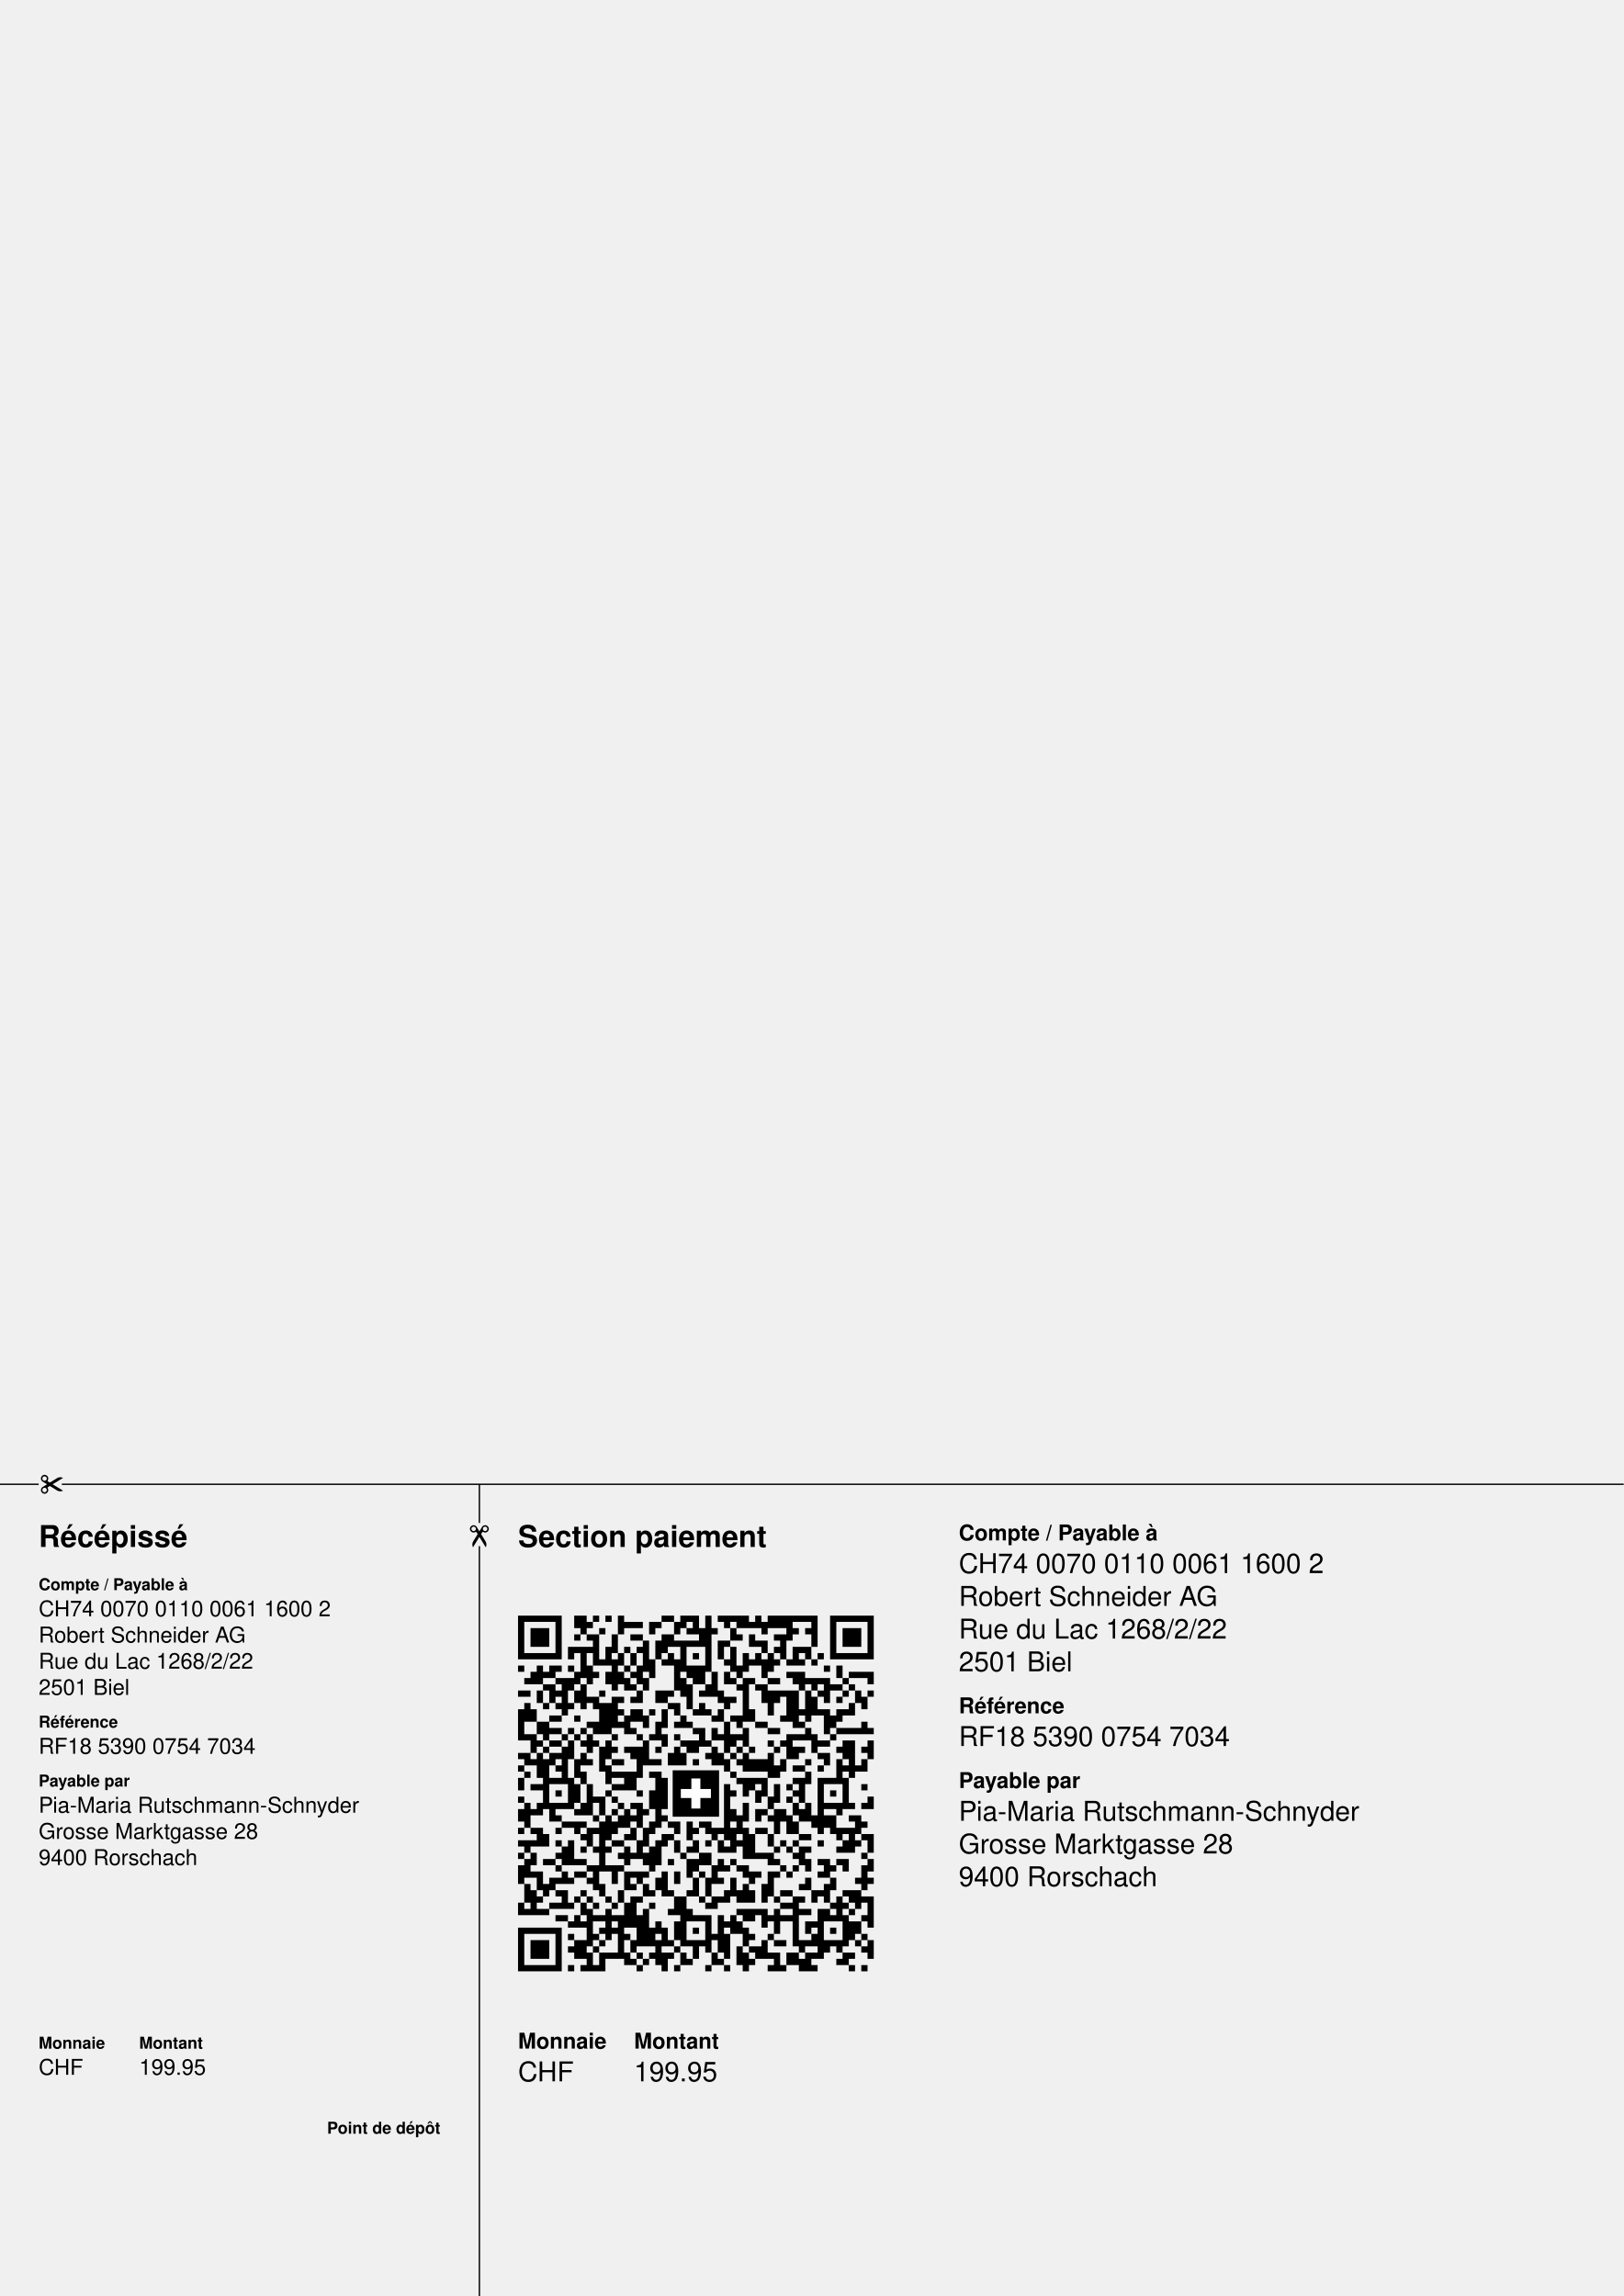
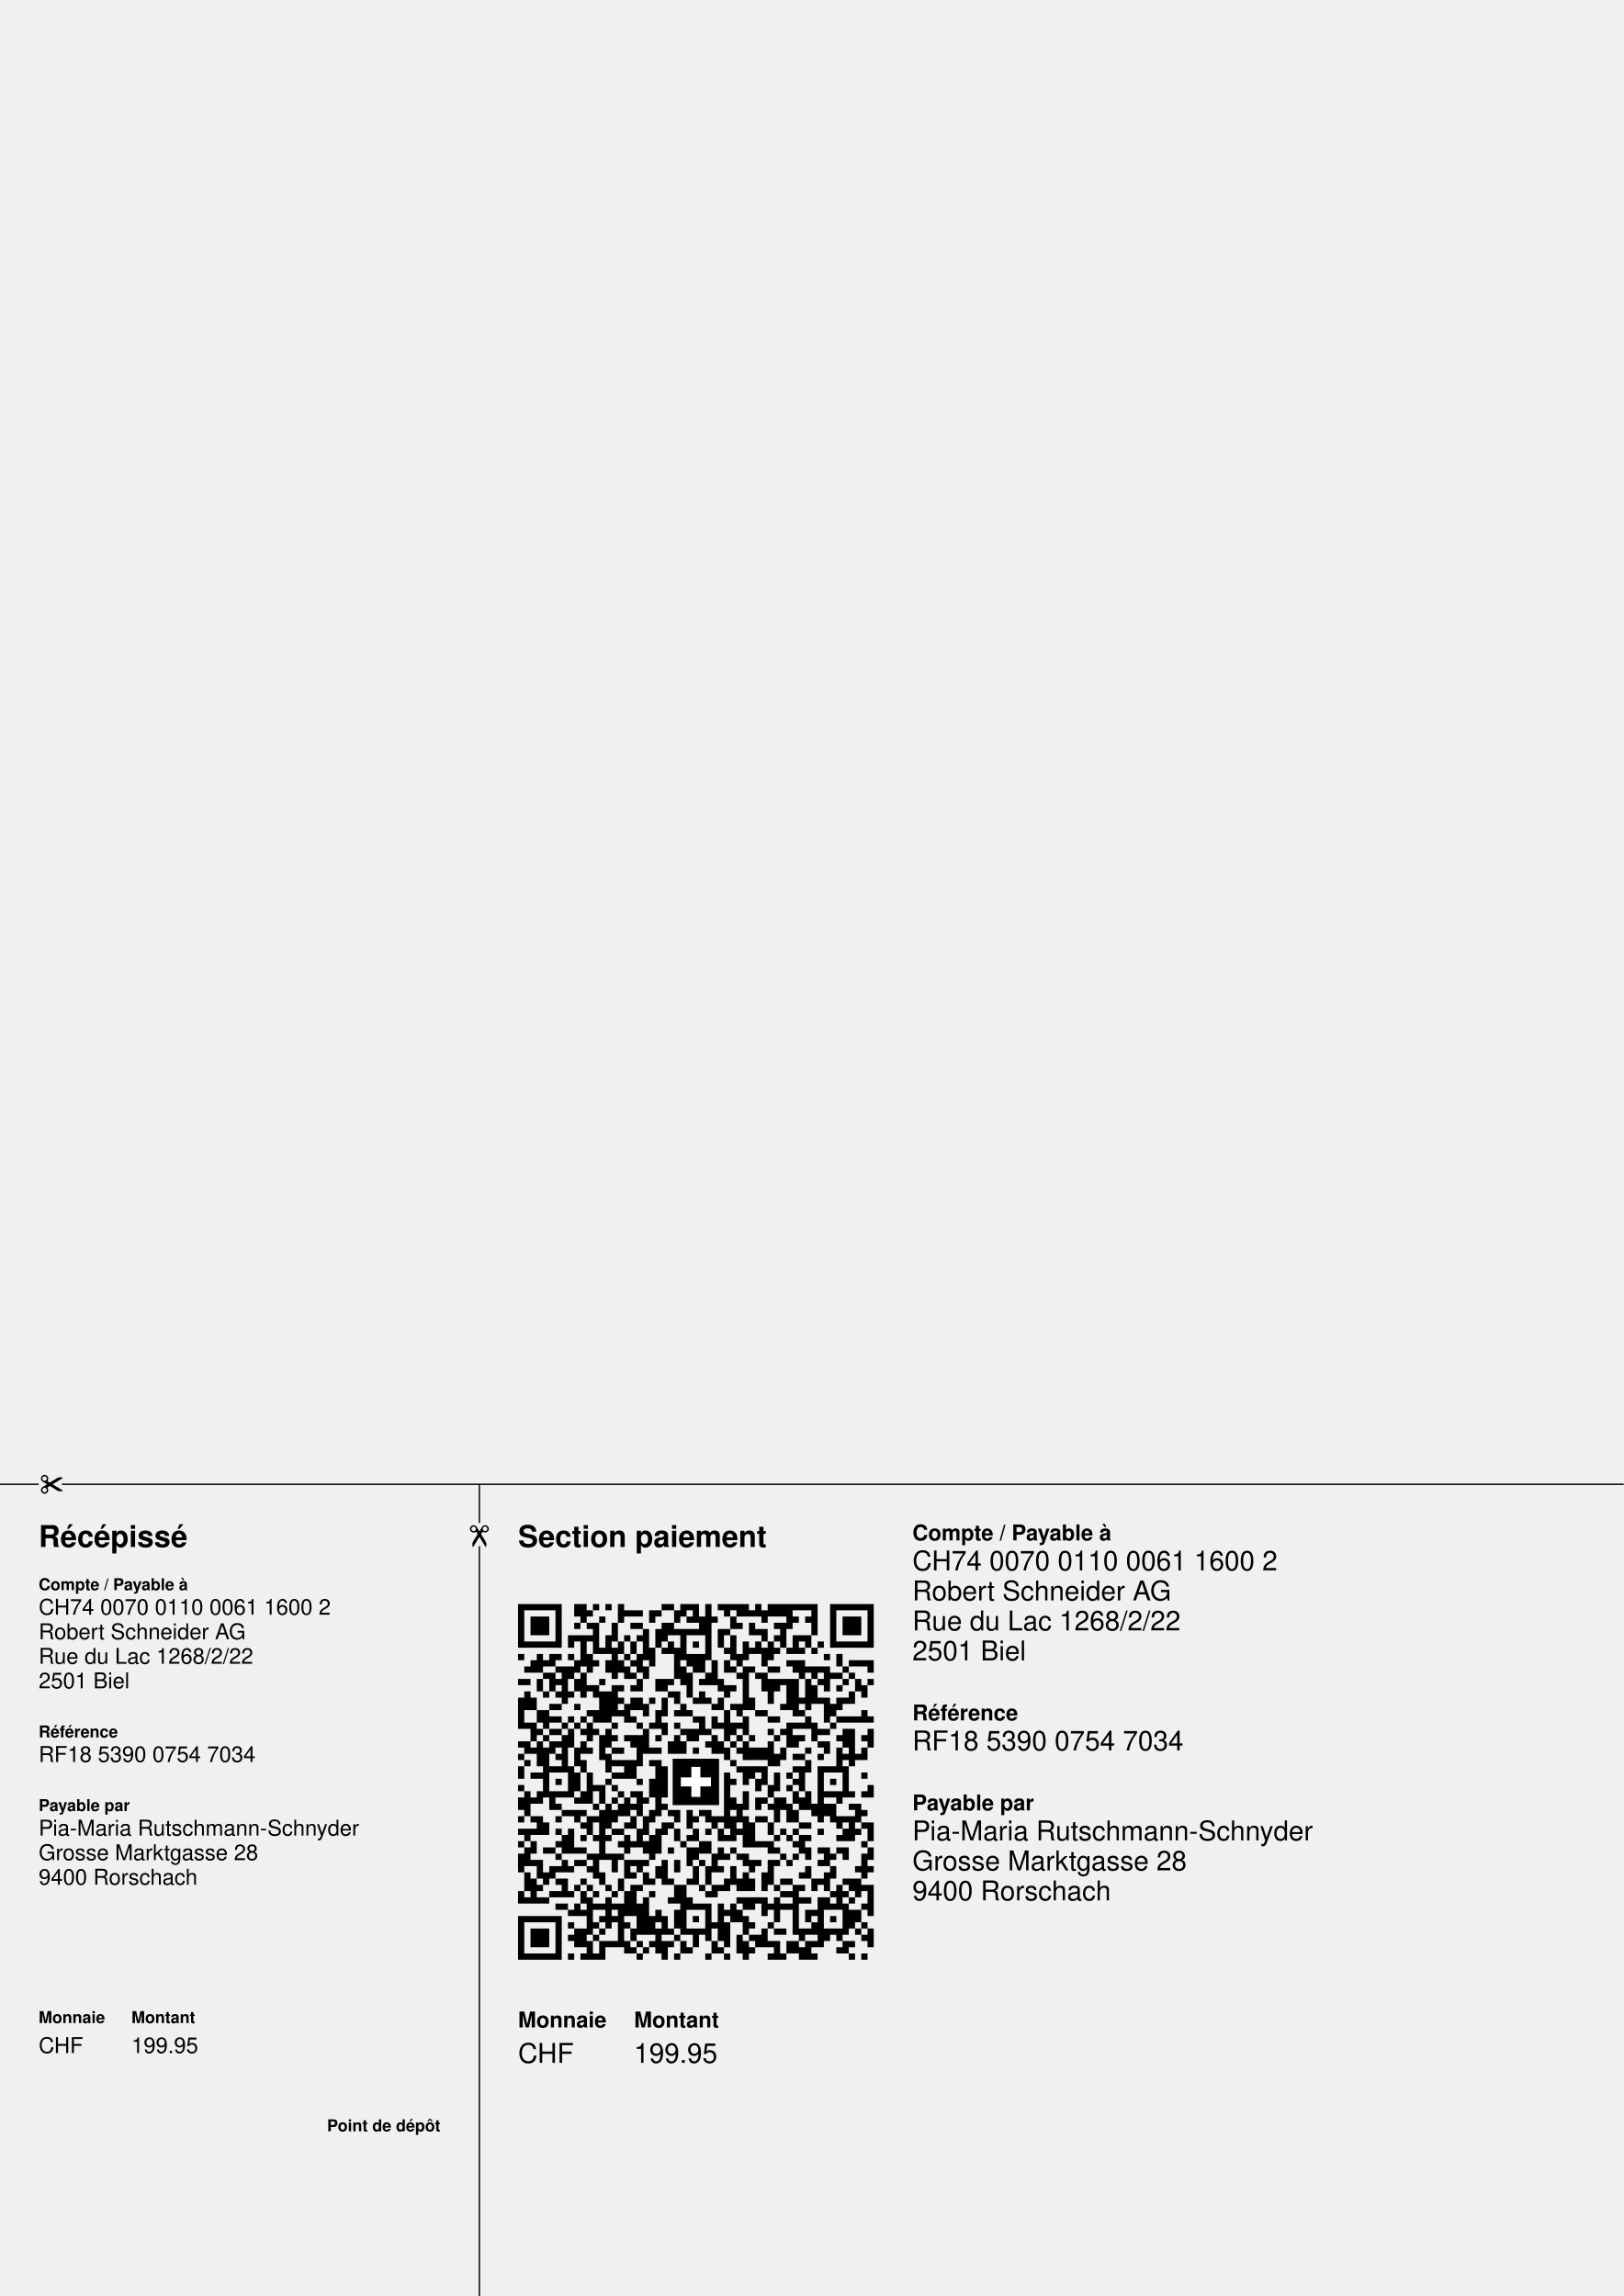
<svg xmlns="http://www.w3.org/2000/svg" width="210mm" height="297mm" version="1.1" viewBox="0 0 595.276 841.89">
  <g font-family="Helvetica,Arial,&quot;Liberation Sans&quot;" transform="translate(0 841.89)">
-     <g transform="translate(189.921 -119.055) scale(2.288)">
+     <g transform="translate(189.921 -0)">
+       <text x="0" y="-274.665" font-size="11" font-weight="bold">Section paiement</text>
+     </g>
+     <g transform="translate(189.921 -123.307) scale(2.288)">
      <path d="M0,-57h7v1h-7zm9,0h2v2h-2zm3,0h1v1h-1zm2,0h1v1h-1zm2,0h1v3h-1zm7,0h2v1h-2z m3,0h3v1h-3zm4,0h1v9h-1zm2,0h5v1h-5zm6,0h1v2h-1zm2,0h8v1h-8zm10,0h7v1h-7z m-50,1h1v6h-1zm6,0h1v6h-1zm5,0h1v1h-1zm6,0h3v1h-3zm4,0h2v1h-2zm4,0h2v1h-2z m3,0h1v2h-1zm5,0h1v1h-1zm2,0h3v1h-3zm4,0h5v1h-5zm8,0h1v4h-1zm3,0h1v6h-1z m6,0h1v6h-1zm-54,1h3v3h-3zm8,0h1v1h-1zm3,0h1v1h-1zm8,0h1v1h-1zm4,0h1v1h-1z m2,0h1v1h-1zm2,0h1v3h-1zm2,0h1v1h-1zm3,0h1v2h-1zm5,0h1v1h-1zm4,0h2v1h-2z m3,0h1v1h-1zm6,0h3v3h-3zm-43,1h1v1h-1zm2,0h2v1h-2zm4,0h1v3h-1zm3,0h2v1h-2z m5,0h2v2h-2zm12,0h1v1h-1zm2,0h1v2h-1zm4,0h3v1h-3zm-29,1h1v4h-1zm8,0h1v5h-1z m2,0h1v3h-1zm3,0h4v1h-4zm7,0h1v3h-1zm1,0h1v1h-1zm5,0h2v1h-2zm4,0h1v3h-1z m-34,1h4v1h-4zm6,0h1v3h-1zm3,0h1v1h-1zm2,0h1v1h-1zm4,0h1v1h-1zm3,0h1v4h-1z m8,0h1v4h-1zm5,0h1v1h-1zm2,0h1v1h-1zm3,0h3v1h-3zm-43,1h5v1h-5zm7,0h1v1h-1z m2,-0h1v4h-1zm6,0h1v2h-1zm2,0h1v2h-1zm6,0h1v2h-1zm4,0h1v1h-1zm8,0h1v3h-1z m2,0h1v2h-1zm2,0h1v3h-1zm4,0h1v2h-1zm2,0h1v1h-1zm2,0h1v1h-1zm3,0h5v1h-5z m-38,1h1v1h-1zm2,0h1v5h-1zm6,-0h1v3h-1zm2,0h1v1h-1zm2,0h1v5h-1zm8,0h1v1h-1z m4,0h1v1h-1zm2,-0h1v3h-1zm2,0h1v1h-1zm2,0h1v1h-1zm2,0h1v1h-1zm2,0h1v1h-1z m-47,1h1v1h-1zm3,-0h1v3h-1zm2,0h2v1h-2zm3,0h1v1h-1zm3,-0h1v3h-1zm6,0h1v1h-1z m2,-0h1v3h-1zm8,0h3v2h-3zm8,0h1v2h-1zm14,0h1v1h-1zm2,-0h1v2h-1zm-49,1h1v2h-1z m2,0h2v1h-2zm5,0h1v2h-1zm3,0h1v1h-1zm2,0h1v2h-1zm2,0h1v2h-1zm2,0h1v1h-1z m13,0h1v4h-1zm2,-0h1v2h-1zm10,0h3v1h-3zm10,0h4v1h-4zm-52,1h1v1h-1zm5,0h3v1h-3z m11,0h1v2h-1zm3,0h1v2h-1zm6,0h1v3h-1zm2,-0h2v1h-2zm6,0h1v1h-1zm2,0h1v7h-1z m1,0h1v1h-1zm3,0h2v1h-2zm4,0h6v1h-6zm8,0h1v1h-1zm4,0h1v1h-1zm-52,1h2v1h-2z m3,0h1v5h-1zm1,0h1v1h-1zm2,0h1v4h-1zm8,0h1v1h-1zm9,0h1v4h-1zm3,0h1v2h-1z m5,0h1v1h-1zm3,0h2v1h-2zm7,0h1v1h-1zm2,0h1v1h-1zm2,0h3v1h-3zm4,0h1v1h-1z m-53,1h2v1h-2zm3,0h1v2h-1zm2,0h2v1h-2zm4,0h1v2h-1zm4,0h1v1h-1zm6,0h1v2h-1z m3,0h2v2h-2zm2,0h1v1h-1zm5,0h1v1h-1zm3,0h1v2h-1zm7,0h6v1h-6zm7,-0h1v5h-1z m2,0h2v1h-2zm4,0h1v1h-1zm2,0h1v2h-1zm2,0h1v1h-1zm-51,1h1v1h-1zm6,0h2v1h-2z m4,-0h1v5h-1zm1,0h1v1h-1zm2,0h1v1h-1zm15,0h2v1h-2zm6,0h3v1h-3zm4,-0h2v4h-2z m4,0h1v3h-1zm2,0h1v1h-1zm2,0h1v1h-1zm4,0h1v2h-1zm-54,1h1v3h-1zm3,0h1v1h-1z m2,0h1v1h-1zm2,0h1v1h-1zm4,0h3v1h-3zm12,0h2v1h-2zm5,0h1v2h-1zm4,0h1v1h-1z m7,0h1v2h-1zm13,0h1v2h-1zm-53,1h1v5h-1zm2,0h1v2h-1zm11,0h2v4h-2zm3,0h1v1h-1z m2,-0h2v2h-2zm3,0h1v1h-1zm2,-0h1v3h-1zm2,0h1v1h-1zm3,0h1v1h-1zm2,0h1v1h-1z m2,-0h1v2h-1zm5,0h1v2h-1zm8,0h1v1h-1zm3,0h2v1h-2zm3,0h2v1h-2zm-46,1h2v1h-2z m4,0h1v1h-1zm8,0h1v3h-1zm3,0h1v2h-1zm6,0h1v2h-1zm5,0h1v1h-1zm3,0h2v1h-2z m8,0h1v1h-1zm7,0h2v2h-2zm2,0h1v1h-1zm-48,1h2v2h-2zm8,0h2v1h-2zm5,0h1v1h-1z m6,0h1v3h-1zm3,0h1v1h-1zm2,0h1v1h-1zm6,0h1v5h-1zm2,0h1v1h-1zm3,0h2v1h-2z m6,0h2v1h-2zm11,0h1v2h-1zm-50,1h2v1h-2zm3,0h1v1h-1zm2,0h1v1h-1zm2,0h1v1h-1z m6,0h1v1h-1zm10,0h2v1h-2zm3,0h1v2h-1zm5,0h1v3h-1zm4,0h2v1h-2zm6,0h1v2h-1z m3,0h1v1h-1zm2,0h4v1h-4zm5,0h1v1h-1zm-55,1h2v1h-2zm3,0h1v1h-1zm3,0h1v1h-1z m2,0h1v1h-1zm2,0h1v3h-1zm4,0h1v1h-1zm4,0h1v1h-1zm2,0h1v1h-1zm2,0h1v2h-1z m2,0h1v1h-1zm4,0h1v2h-1zm3,0h1v1h-1zm2,0h2v1h-2zm9,0h1v4h-1zm1,0h2v1h-2z m3,0h1v3h-1zm3,0h1v1h-1zm-48,1h2v1h-2zm3,0h2v1h-2zm3,0h1v3h-1zm2,0h1v1h-1z m2,0h1v1h-1zm2,0h1v3h-1zm6,0h1v4h-1zm6,0h3v1h-3zm4,0h1v1h-1zm4,0h1v1h-1z m6,0h1v1h-1zm2,0h1v1h-1zm6,0h2v1h-2zm4,0h2v3h-2zm4,0h1v3h-1zm-54,1h1v1h-1z m2,0h1v1h-1zm3,0h1v6h-1zm6,0h1v4h-1zm2,0h1v1h-1zm2,0h3v1h-3zm5,0h1v1h-1z m3,0h1v3h-1zm2,0h2v1h-2zm4,0h1v3h-1zm4,0h1v1h-1zm2,0h1v1h-1zm4,0h1v1h-1z m3,0h2v1h-2zm7,0h1v1h-1zm4,0h1v1h-1zm-55,1h2v1h-2zm3,0h1v4h-1zm2,0h2v1h-2z m5,0h1v2h-1zm8,0h2v1h-2zm6,0h1v2h-1zm2,0h1v2h-1zm4,0h1v1h-1zm2,0h1v2h-1z m2,0h1v1h-1zm2,0h1v3h-1zm4,0h1v4h-1zm4,0h1v1h-1zm4,0h2v1h-2zm-47,1h2v1h-2z m3,0h1v8h-1zm1,0h1v1h-1zm4,0h1v3h-1zm2,0h1v1h-1zm4,0h2v1h-2zm4,0h1v3h-1z m2,0h2v1h-2zm7,0h1v1h-1zm5,0h1v2h-1zm2,0h1v1h-1zm2,0h3v2h-3zm5,0h1v2h-1z m4,0h1v1h-1zm3,0h1v1h-1zm2,0h1v4h-1zm2,0h1v3h-1zm2,0h1v2h-1zm-55,1h1v1h-1z m6,0h1v1h-1zm8,0h1v3h-1zm27,0h1v2h-1zm3,0h2v1h-2zm4,0h1v1h-1zm4,0h1v1h-1z m2,0h1v1h-1zm-53,1h1v1h-1zm9,0h1v2h-1zm5,0h4v1h-4zm6,0h2v1h-2zm13,0h1v1h-1z m12,0h1v2h-1zm-46,1h1v2h-1zm5,0h2v1h-2zm3,0h1v5h-1zm9,0h2v2h-2zm5,0h2v5h-2z m13,0h5v1h-5zm9,0h2v1h-2zm4,0h1v9h-1zm1,0h2v1h-2zm3,0h1v5h-1zm-50,1h2v1h-2z m7,0h1v3h-1zm2,0h1v5h-1zm4,0h2v1h-2zm18,0h1v9h-1zm3,0h2v1h-2zm3,0h1v2h-1z m2,0h1v3h-1zm2,0h1v1h-1zm2,0h1v3h-1zm10,0h1v1h-1zm-49,1h1v1h-1zm8,0h1v1h-1z m5,0h1v1h-1zm2,0h1v3h-1zm13,0h1v1h-1zm2,0h1v1h-1zm2,0h1v2h-1zm6,0h1v1h-1z m6,0h1v1h-1zm-50,1h1v1h-1zm12,0h2v1h-2zm3,0h1v1h-1zm25,0h1v2h-1zm3,0h1v1h-1z m13,0h1v2h-1zm-55,1h1v4h-1zm2,0h1v2h-1zm2,0h3v1h-3zm5,0h1v2h-1zm3,0h1v2h-1z m3,0h1v1h-1zm2,0h2v1h-2zm18,0h1v3h-1zm8,0h1v2h-1zm2,0h1v3h-1zm3,0h3v1h-3z m4,0h1v1h-1zm2,0h1v1h-1zm-55,1h1v2h-1zm2,0h1v1h-1zm3,0h1v2h-1zm4,0h1v1h-1z m6,0h1v1h-1zm2,-0h1v3h-1zm2,0h1v3h-1zm1,0h1v1h-1zm2,-0h1v3h-1zm12,0h1v2h-1z m4,0h2v1h-2zm3,0h2v2h-2zm4,0h1v2h-1zm6,0h1v1h-1zm-45,1h1v1h-1zm6,0h1v1h-1z m2,0h1v4h-1zm2,-0h1v2h-1zm2,0h1v1h-1zm5,0h1v1h-1zm12,0h1v3h-1zm3,0h1v1h-1z m2,0h1v1h-1zm3,0h1v3h-1zm4,-0h1v2h-1zm2,0h2v2h-2zm4,0h2v1h-2zm-46,1h4v1h-4z m6,0h1v8h-1zm2,0h1v2h-1zm6,0h1v2h-1zm3,-0h2v1h-2zm3,0h1v3h-1zm2,-0h2v1h-2z m12,0h1v2h-1zm3,0h1v2h-1zm10,-0h2v1h-2zm-54,1h1v1h-1zm2,0h2v1h-2zm4,0h1v1h-1z m3,0h1v1h-1zm2,-0h1v3h-1zm1,0h1v1h-1zm6,0h1v2h-1zm2,-0h1v3h-1zm5,0h1v1h-1z m3,0h1v1h-1zm2,0h3v1h-3zm4,-0h1v4h-1zm2,0h1v5h-1zm2,0h2v1h-2zm12,0h5v1h-5z m-47,1h2v2h-2zm7,0h1v1h-1zm7,0h1v1h-1zm6,0h2v1h-2zm8,0h1v1h-1zm6,-0h1v4h-1z m3,0h1v2h-1zm5,0h2v1h-2zm6,0h1v1h-1zm2,-0h1v3h-1zm2,0h2v1h-2zm-55,1h3v1h-3z m6,0h1v1h-1zm2,0h1v4h-1zm7,0h2v1h-2zm4,0h1v3h-1zm3,0h1v4h-1zm1,0h1v1h-1z m2,0h1v2h-1zm3,0h1v2h-1zm2,0h1v1h-1zm2,0h1v2h-1zm3,0h1v1h-1zm7,0h1v1h-1z m2,0h1v1h-1zm4,0h1v1h-1zm4,0h1v2h-1zm2,0h1v1h-1zm2,0h1v2h-1zm-55,1h1v1h-1z m6,0h1v3h-1zm3,0h1v1h-1zm2,0h1v1h-1zm2,0h1v1h-1zm3,0h1v3h-1zm4,0h1v4h-1z m6,0h1v1h-1zm6,0h1v1h-1zm8,0h1v1h-1zm2,0h1v1h-1zm2,0h1v3h-1zm1,0h1v1h-1z m5,0h1v1h-1zm-51,1h1v1h-1zm2,0h1v2h-1zm4,0h1v1h-1zm10,0h1v1h-1zm2,0h1v1h-1z m2,0h1v2h-1zm6,0h1v1h-1zm3,0h2v2h-2zm9,0h3v1h-3zm6,0h1v1h-1zm11,0h1v1h-1z m-54,1h1v3h-1zm3,0h2v1h-2zm5,0h2v1h-2zm15,0h1v1h-1zm3,0h2v2h-2zm5,0h1v2h-1z m2,0h1v1h-1zm6,0h2v1h-2zm6,0h1v2h-1zm2,0h2v1h-2zm3,0h2v1h-2zm5,0h1v2h-1z m-56,1h1v3h-1zm6,0h1v1h-1zm5,0h2v1h-2zm3,0h3v1h-3zm17,0h1v3h-1zm2,0h1v1h-1z m2,0h2v1h-2zm7,0h1v1h-1zm2,0h1v1h-1zm5,0h2v1h-2zm3,0h1v1h-1zm3,0h1v4h-1z m-53,1h2v1h-2zm5,0h1v2h-1zm2,0h2v1h-2zm3,0h1v3h-1zm3,0h1v2h-1zm2,0h4v1h-4z m6,0h1v4h-1zm2,0h1v2h-1zm2,0h1v1h-1zm2,0h1v1h-1zm7,0h3v1h-3zm4,0h1v4h-1z m1,0h1v1h-1zm2,0h1v1h-1zm5,0h2v1h-2zm-45,1h1v2h-1zm2,0h2v1h-2zm3,0h1v1h-1z m3,0h1v1h-1zm6,0h1v2h-1zm2,0h1v1h-1zm3,0h1v2h-1zm6,0h1v3h-1zm2,0h1v3h-1z m2,0h1v1h-1zm2,0h1v3h-1zm3,0h1v1h-1zm9,0h1v2h-1zm4,0h1v2h-1zm4,0h1v1h-1z m2,0h1v1h-1zm-55,1h1v3h-1zm3,0h2v1h-2zm9,0h1v2h-1zm5,0h1v1h-1zm2,0h1v2h-1z m16,0h1v3h-1zm3,0h1v3h-1zm6,0h1v1h-1zm4,0h1v3h-1zm-47,1h1v4h-1zm2,0h1v1h-1z m2,0h2v1h-2zm4,0h1v1h-1zm6,0h1v2h-1zm5,0h1v1h-1zm3,0h1v1h-1zm3,0h1v1h-1z m6,0h1v2h-1zm2,0h1v2h-1zm2,0h1v2h-1zm5,0h2v1h-2zm5,0h2v1h-2zm5,0h3v1h-3z m-49,1h1v1h-1zm4,-0h1v2h-1zm2,0h1v1h-1zm2,0h1v1h-1zm3,0h1v1h-1zm4,0h1v5h-1z m1,0h1v1h-1zm6,0h2v3h-2zm4,0h1v1h-1zm2,0h2v1h-2zm10,0h1v1h-1zm3,0h1v8h-1z m1,0h1v1h-1zm2,0h1v1h-1zm4,0h1v4h-1zm2,0h4v1h-4zm-53,1h1v2h-1zm5,0h2v1h-2z m3,0h1v1h-1zm2,0h1v2h-1zm2,0h1v1h-1zm3,0h1v1h-1zm2,0h1v4h-1zm4,-0h1v1h-1z m9,0h2v1h-2zm12,0h2v1h-2zm8,0h1v1h-1zm2,0h1v1h-1zm2,0h1v1h-1zm2,0h1v4h-1z m-55,1h1v1h-1zm2,0h2v1h-2zm8,0h1v6h-1zm3,-0h1v5h-1zm6,0h1v6h-1zm4,-0h1v1h-1z m3,0h1v2h-1zm8,0h5v1h-5zm6,0h1v4h-1zm4,-0h2v1h-2zm3,0h1v8h-1zm1,0h1v2h-1z m4,0h1v1h-1zm-47,1h2v1h-2zm3,0h1v2h-1zm3,0h2v1h-2zm3,0h2v1h-2zm4,0h1v5h-1z m7,0h1v5h-1zm2,0h3v1h-3zm4,0h1v6h-1zm2,0h1v3h-1zm2,-0h2v1h-2zm3,0h2v1h-2z m3,0h2v1h-2zm8,0h1v1h-1zm2,0h1v5h-1zm3,0h1v1h-1zm-47,1h1v1h-1zm2,0h1v1h-1z m6,0h1v6h-1zm6,0h1v2h-1zm3,0h1v3h-1zm5,0h1v5h-1zm3,0h1v1h-1zm2,0h1v2h-1z m4,0h1v1h-1zm7,0h2v1h-2zm7,0h2v2h-2zm-53,1h7v1h-7zm13,0h1v1h-1zm2,0h1v1h-1z m6,0h1v3h-1zm2,0h1v3h-1zm5,0h1v1h-1zm8,0h1v3h-1zm10,0h1v1h-1zm4,0h1v1h-1z m-50,1h1v6h-1zm6,0h1v6h-1zm2,-0h1v1h-1zm4,0h1v1h-1zm5,0h1v1h-1zm14,0h1v1h-1z m2,0h1v4h-1zm4,-0h1v1h-1zm3,0h1v1h-1zm7,0h1v2h-1zm6,-0h1v1h-1zm2,0h1v1h-1z m-53,1h3v3h-3zm7,0h2v3h-2zm4,-0h1v1h-1zm5,0h1v2h-1zm4,-0h1v4h-1zm2,0h1v1h-1z m3,0h3v1h-3zm12,0h1v3h-1zm2,-0h2v1h-2zm4,0h2v1h-2zm4,0h3v1h-3zm5,0h1v1h-1z m2,0h1v3h-1zm-48,1h1v1h-1zm4,0h1v1h-1zm13,0h1v1h-1zm3,0h1v2h-1zm7,0h1v3h-1z m2,0h2v1h-2zm8,0h1v1h-1zm4,0h1v1h-1zm2,0h1v1h-1zm4,0h1v1h-1zm-44,1h1v3h-1z m2,0h3v1h-3zm4,0h1v2h-1zm2,0h1v1h-1zm2,0h1v1h-1zm2,0h1v3h-1zm1,0h1v1h-1z m2,0h1v2h-1zm5,0h1v2h-1zm5,0h1v3h-1zm2,0h1v1h-1zm2,0h2v1h-2zm3,0h2v2h-2z m3,0h1v3h-1zm1,0h1v1h-1zm5,0h2v1h-2zm-39,1h1v2h-1zm5,0h1v1h-1zm2,0h1v1h-1z m7,0h1v1h-1zm5,0h1v1h-1zm5,0h1v1h-1zm4,0h1v2h-1zm4,0h1v2h-1zm6,0h2v1h-2z m-50,1h5v1h-5zm7,0h1v1h-1zm2,0h1v1h-1zm2,0h1v1h-1zm7,0h1v1h-1zm6,0h1v1h-1z m5,0h1v1h-1zm3,0h1v1h-1zm7,0h1v1h-1zm2,0h1v1h-1zm5,0h1v1h-1zm6,0h1v1h-1z m2,0h1v1h-1z" fill="#000000" />
    </g>
-     <g transform="translate(189.921 -119.055)">
+     <g transform="translate(189.921 -123.307)">
      <path d="M56.693,-73.701h17.008v17.008h-17.008z" fill="#000000" />
      <path d="M63.543,-70.709h3.307v11.024h-3.307zm-3.858,3.858h11.024v3.307h-11.024z" fill="#ffffff" />
    </g>
    <g transform="translate(189.921 -0)">
-       <text x="0" y="-274.665" font-size="11" font-weight="bold">Section paiement</text>
-       <text x="0" y="-90.709" font-size="8" font-weight="bold">Monnaie</text>
-       <text x="0" y="-78.709" font-size="10">CHF</text>
+       <text x="0" y="-98.482" font-size="8" font-weight="bold">Monnaie</text>
+       <text x="0" y="-85.482" font-size="10">CHF</text>
+       <text x="42.52" y="-98.482" font-size="8" font-weight="bold">Montant</text>
+       <text x="42.52" y="-85.482" font-size="10">199.95</text>
    </g>
-     <g transform="translate(232.441 -0)">
-       <text x="0" y="-90.709" font-size="8" font-weight="bold">Montant</text>
-       <text x="0" y="-78.709" font-size="10">199.95</text>
-     </g>
-     <g transform="translate(351.496 -0)">
+     <g transform="translate(334.488 -0)">
      <text x="0" y="-277.065" font-size="8" font-weight="bold">Compte / Payable à</text>
-       <text x="0" y="-265.065" font-size="10">CH74 0070 0110 0061 1600 2</text>
-       <text x="0" y="-253.065" font-size="10">Robert Schneider AG</text>
-       <text x="0" y="-241.065" font-size="10">Rue du Lac 1268/2/22</text>
-       <text x="0" y="-229.065" font-size="10">2501 Biel</text>
-       <text x="0" y="-213.665" font-size="8" font-weight="bold">Référence</text>
-       <text x="0" y="-201.665" font-size="10">RF18 5390 0754 7034</text>
-       <text x="0" y="-186.265" font-size="8" font-weight="bold">Payable par</text>
-       <text x="0" y="-174.265" font-size="10">Pia-Maria Rutschmann-Schnyder</text>
-       <text x="0" y="-162.265" font-size="10">Grosse Marktgasse 28</text>
-       <text x="0" y="-150.265" font-size="10">9400 Rorschach</text>
+       <text x="0" y="-266.065" font-size="10">CH74 0070 0110 0061 1600 2</text>
+       <text x="0" y="-255.065" font-size="10">Robert Schneider AG</text>
+       <text x="0" y="-244.065" font-size="10">Rue du Lac 1268/2/22</text>
+       <text x="0" y="-233.065" font-size="10">2501 Biel</text>
+       <text x="0" y="-211.065" font-size="8" font-weight="bold">Référence</text>
+       <text x="0" y="-200.065" font-size="10">RF18 5390 0754 7034</text>
+       <text x="0" y="-178.065" font-size="8" font-weight="bold">Payable par</text>
+       <text x="0" y="-167.065" font-size="10">Pia-Maria Rutschmann-Schnyder</text>
+       <text x="0" y="-156.065" font-size="10">Grosse Marktgasse 28</text>
+       <text x="0" y="-145.065" font-size="10">9400 Rorschach</text>
    </g>
    <g transform="translate(14.173 -0)">
      <text x="0" y="-274.665" font-size="11" font-weight="bold">Récépissé</text>
      <text x="0" y="-258.822" font-size="6" font-weight="bold">Compte / Payable à</text>
-       <text x="0" y="-249.222" font-size="8">CH74 0070 0110 0061 1600 2</text>
-       <text x="0" y="-239.622" font-size="8">Robert Schneider AG</text>
-       <text x="0" y="-230.022" font-size="8">Rue du Lac 1268/2/22</text>
-       <text x="0" y="-220.422" font-size="8">2501 Biel</text>
-       <text x="0" y="-208.422" font-size="6" font-weight="bold">Référence</text>
-       <text x="0" y="-198.822" font-size="8">RF18 5390 0754 7034</text>
-       <text x="0" y="-186.822" font-size="6" font-weight="bold">Payable par</text>
-       <text x="0" y="-177.222" font-size="8">Pia-Maria Rutschmann-Schnyder</text>
-       <text x="0" y="-167.622" font-size="8">Grosse Marktgasse 28</text>
-       <text x="0" y="-158.022" font-size="8">9400 Rorschach</text>
-       <text x="0" y="-90.709" font-size="6" font-weight="bold">Monnaie</text>
-       <text x="0" y="-81.109" font-size="8">CHF</text>
+       <text x="0" y="-249.822" font-size="8">CH74 0070 0110 0061 1600 2</text>
+       <text x="0" y="-240.822" font-size="8">Robert Schneider AG</text>
+       <text x="0" y="-231.822" font-size="8">Rue du Lac 1268/2/22</text>
+       <text x="0" y="-222.822" font-size="8">2501 Biel</text>
+       <text x="0" y="-204.822" font-size="6" font-weight="bold">Référence</text>
+       <text x="0" y="-195.822" font-size="8">RF18 5390 0754 7034</text>
+       <text x="0" y="-177.822" font-size="6" font-weight="bold">Payable par</text>
+       <text x="0" y="-168.822" font-size="8">Pia-Maria Rutschmann-Schnyder</text>
+       <text x="0" y="-159.822" font-size="8">Grosse Marktgasse 28</text>
+       <text x="0" y="-150.822" font-size="8">9400 Rorschach</text>
+       <text x="0" y="-100.082" font-size="6" font-weight="bold">Monnaie</text>
+       <text x="0" y="-89.082" font-size="8">CHF</text>
+       <text x="34.016" y="-100.082" font-size="6" font-weight="bold">Montant</text>
+       <text x="34.016" y="-89.082" font-size="8">199.95</text>
+       <text x="105.732" y="-60.397" font-size="6" font-weight="bold">Point de dépôt</text>
    </g>
-     <g transform="translate(51.024 -0)">
-       <text x="0" y="-90.709" font-size="6" font-weight="bold">Montant</text>
-       <text x="0" y="-81.109" font-size="8">199.95</text>
-     </g>
-     <text x="119.905" y="-59.528" font-size="6" font-weight="bold">Point de dépôt</text>
    <path d="M175.748,-0l0,-274.961m0,-8.504l0,-14.173m-175.748,0l14.173,0m8.504,0l572.598,0" stroke="#000000" stroke-width="0.5" fill="none" />
    <g transform="translate(172.687 -274.535) scale(0.006)">
      <path d="M131.754,-359.388c-33.041,54.539,-52.384,110.154,-52.384,192.144c0,62.702,15.27,120.654,41.122,167.596l567.598,-926.232c10.25,-16.724,34.279,-23.091,63.969,-5.805c33.06,19.242,71.495,30.268,112.507,30.268 c123.676,0,223.937,-100.261,223.937,-223.937c0,-123.676,-100.261,-223.937,-223.937,-223.937c-76.348,0,-143.773,38.208,-184.195,96.548l-548.617,893.353zm728.561,-904.861c75.929,0,137.48,61.551,137.48,137.48 c0,75.929,-61.551,137.48,-137.48,137.48c-75.929,0,-137.48,-61.551,-137.48,-137.48c0,-75.929,61.551,-137.48,137.48,-137.48z" fill="#000000" />
    </g>
    <g transform="translate(178.809 -274.535) scale(-0.006 0.006)">
      <path d="M131.754,-359.388c-33.041,54.539,-52.384,110.154,-52.384,192.144c0,62.702,15.27,120.654,41.122,167.596l567.598,-926.232c10.25,-16.724,34.279,-23.091,63.969,-5.805c33.06,19.242,71.495,30.268,112.507,30.268 c123.676,0,223.937,-100.261,223.937,-223.937c0,-123.676,-100.261,-223.937,-223.937,-223.937c-76.348,0,-143.773,38.208,-184.195,96.548l-548.617,893.353zm728.561,-904.861c75.929,0,137.48,61.551,137.48,137.48 c0,75.929,-61.551,137.48,-137.48,137.48c-75.929,0,-137.48,-61.551,-137.48,-137.48c0,-75.929,61.551,-137.48,137.48,-137.48z" fill="#000000" />
    </g>
    <g transform="translate(23.102 -294.576) rotate(-90) scale(0.006)">
      <path d="M131.754,-359.388c-33.041,54.539,-52.384,110.154,-52.384,192.144c0,62.702,15.27,120.654,41.122,167.596l567.598,-926.232c10.25,-16.724,34.279,-23.091,63.969,-5.805c33.06,19.242,71.495,30.268,112.507,30.268 c123.676,0,223.937,-100.261,223.937,-223.937c0,-123.676,-100.261,-223.937,-223.937,-223.937c-76.348,0,-143.773,38.208,-184.195,96.548l-548.617,893.353zm728.561,-904.861c75.929,0,137.48,61.551,137.48,137.48 c0,75.929,-61.551,137.48,-137.48,137.48c-75.929,0,-137.48,-61.551,-137.48,-137.48c0,-75.929,61.551,-137.48,137.48,-137.48z" fill="#000000" />
    </g>
    <g transform="translate(23.102 -300.699) rotate(-90) scale(-0.006 0.006)">
      <path d="M131.754,-359.388c-33.041,54.539,-52.384,110.154,-52.384,192.144c0,62.702,15.27,120.654,41.122,167.596l567.598,-926.232c10.25,-16.724,34.279,-23.091,63.969,-5.805c33.06,19.242,71.495,30.268,112.507,30.268 c123.676,0,223.937,-100.261,223.937,-223.937c0,-123.676,-100.261,-223.937,-223.937,-223.937c-76.348,0,-143.773,38.208,-184.195,96.548l-548.617,893.353zm728.561,-904.861c75.929,0,137.48,61.551,137.48,137.48 c0,75.929,-61.551,137.48,-137.48,137.48c-75.929,0,-137.48,-61.551,-137.48,-137.48c0,-75.929,61.551,-137.48,137.48,-137.48z" fill="#000000" />
    </g>
  </g>
</svg>
